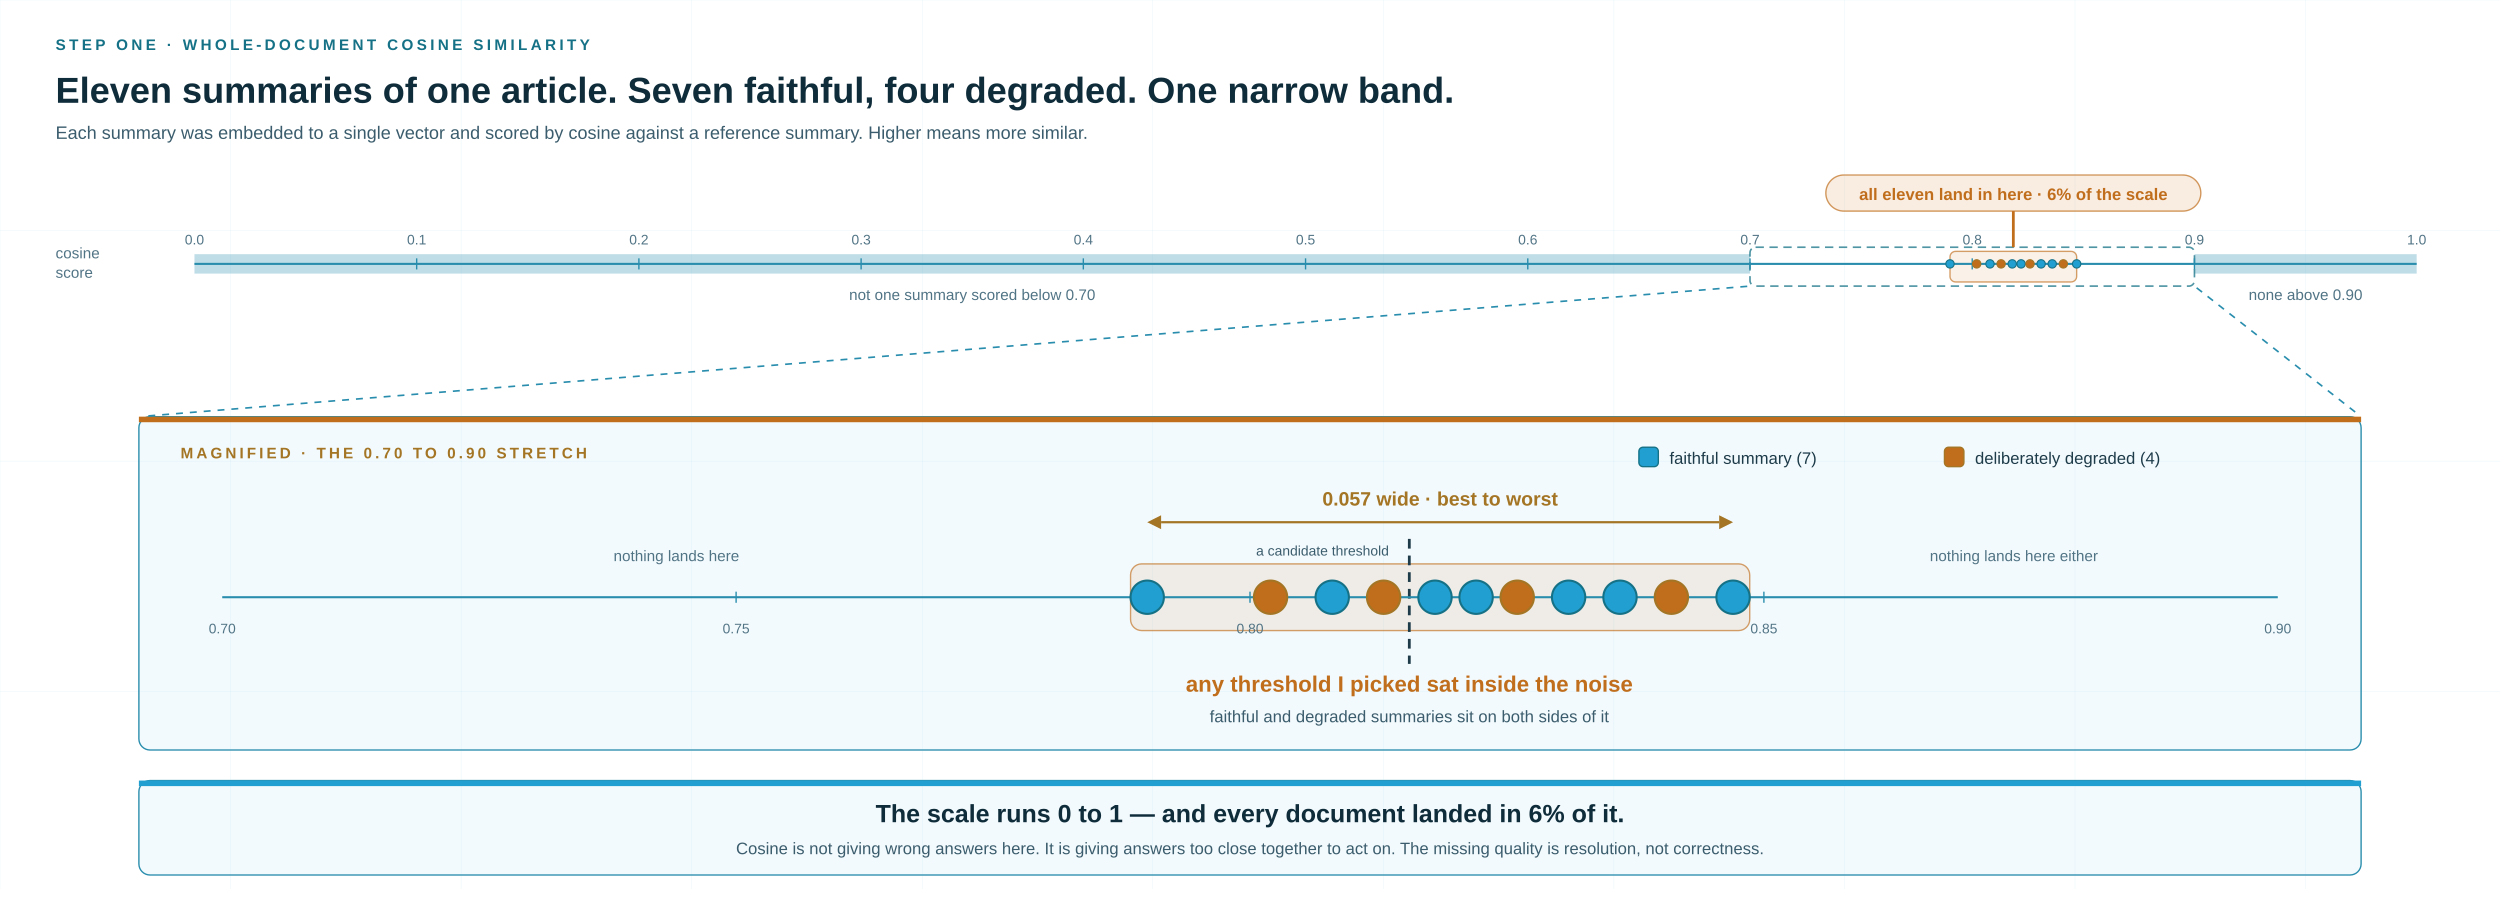
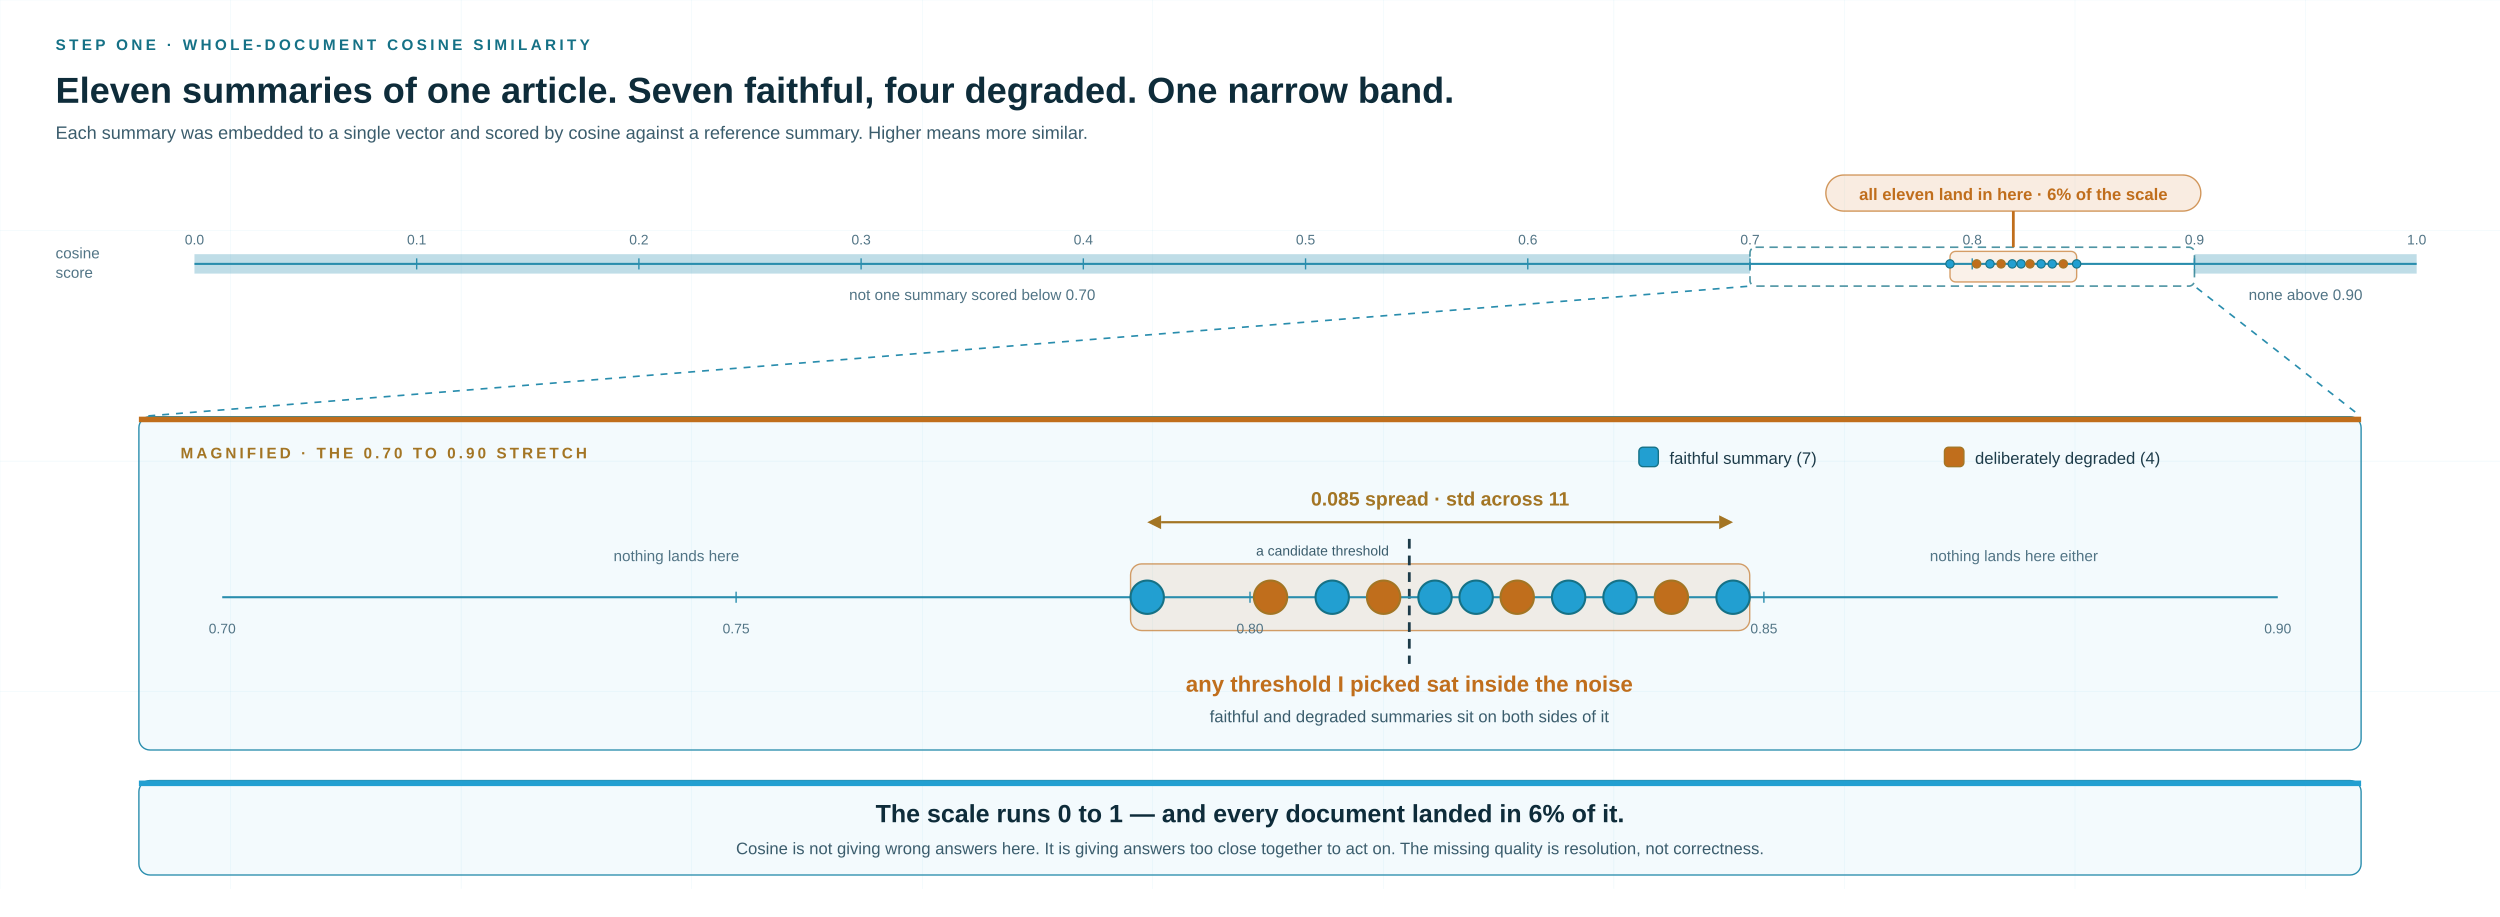
<svg xmlns="http://www.w3.org/2000/svg" viewBox="0 0 1800 660" preserveAspectRatio="xMidYMid meet">
  <style>
    .plate { fill: transparent; }
    .bg-grid { fill: none; stroke: #229fd1; stroke-opacity: 0.12; }
    .fg-1 { fill: #0e2c3a; }
    .fg-2 { fill: #1d3b49; }
    .fg-3 { fill: #3a5c6c; }
    .fg-4 { fill: #517485; }
    .accent-1 { fill: #229fd1; }
    .accent-2 { fill: #157186; }
    .warn-1 { fill: #c06e1c; }
    .warn-2 { fill: #a37524; }
    .card-cy { fill: #0096d1; fill-opacity: 0.05; stroke: #298dad; stroke-width: 1; }
    .bar-cy { fill: #229fd1; }
    .bar-or { fill: #c06e1c; }
    .axis-line { fill: none; stroke: #298dad; stroke-width: 1.5; }
    .axis-tick { fill: none; stroke: #298dad; stroke-width: 1; }
    .track-dim { fill: #298dad; fill-opacity: 0.30; }
    .band-warn { fill: #cf7725; fill-opacity: 0.10; stroke: #c06e1c; stroke-width: 1; stroke-opacity: 0.65; }
    .window-frame { fill: none; stroke: #157186; stroke-width: 1.2; stroke-dasharray: 6 4; stroke-opacity: 0.75; }
    .guide { fill: none; stroke: #298dad; stroke-width: 1.2; stroke-dasharray: 5 5; }
    .mark-cy { fill: #229fd1; stroke: #157186; stroke-width: 1.5; }
    .mark-or { fill: #c06e1c; stroke: #a37524; stroke-width: 1.5; }
    .mark-cy-s { fill: #229fd1; stroke: #157186; stroke-width: 0.8; }
    .mark-or-s { fill: #c06e1c; stroke: #a37524; stroke-width: 0.8; }
    .span-line { fill: none; stroke: #a37524; stroke-width: 1.6; }
    .span-head { fill: #a37524; }
    .threshold { fill: none; stroke: #1d3b49; stroke-width: 2; stroke-dasharray: 7 5; }
    .pill { fill: #cf7725; fill-opacity: 0.14; stroke: #c06e1c; stroke-width: 1; stroke-opacity: 0.7; }
    .leader { fill: #c06e1c; }
    .chip-cy { fill: #229fd1; stroke: #157186; stroke-width: 1; }
    .chip-or { fill: #c06e1c; stroke: #a37524; stroke-width: 1; }
    @media (prefers-color-scheme: dark) {
      .plate { fill: #0a1a24; }
      .bg-grid { fill: none; stroke: #2eabdd; stroke-opacity: 0.12; }
      .fg-1 { fill: #e6f3f9; }
      .fg-2 { fill: #b6d4e2; }
      .fg-3 { fill: #93b5c5; }
      .fg-4 { fill: #7a9dae; }
      .accent-1 { fill: #2eabdd; }
      .accent-2 { fill: #79d5ea; }
      .warn-1 { fill: #e3913f; }
      .warn-2 { fill: #dbad5c; }
      .card-cy { fill: #0096d1; fill-opacity: 0.05; stroke: #1f6b83; stroke-width: 1; }
      .bar-cy { fill: #2eabdd; }
      .bar-or { fill: #e3913f; }
      .axis-line { fill: none; stroke: #1f6b83; stroke-width: 1.5; }
      .axis-tick { fill: none; stroke: #1f6b83; stroke-width: 1; }
      .track-dim { fill: #1f6b83; fill-opacity: 0.30; }
      .band-warn { fill: #da8230; fill-opacity: 0.10; stroke: #e3913f; stroke-width: 1; stroke-opacity: 0.65; }
      .window-frame { fill: none; stroke: #79d5ea; stroke-width: 1.2; stroke-dasharray: 6 4; stroke-opacity: 0.75; }
      .guide { fill: none; stroke: #1f6b83; stroke-width: 1.2; stroke-dasharray: 5 5; }
      .mark-cy { fill: #2eabdd; stroke: #79d5ea; stroke-width: 1.5; }
      .mark-or { fill: #e3913f; stroke: #dbad5c; stroke-width: 1.5; }
      .mark-cy-s { fill: #2eabdd; stroke: #79d5ea; stroke-width: 0.8; }
      .mark-or-s { fill: #e3913f; stroke: #dbad5c; stroke-width: 0.8; }
      .span-line { fill: none; stroke: #dbad5c; stroke-width: 1.6; }
      .span-head { fill: #dbad5c; }
      .threshold { fill: none; stroke: #b6d4e2; stroke-width: 2; stroke-dasharray: 7 5; }
      .pill { fill: #da8230; fill-opacity: 0.14; stroke: #e3913f; stroke-width: 1; stroke-opacity: 0.7; }
      .leader { fill: #e3913f; }
      .chip-cy { fill: #2eabdd; stroke: #79d5ea; stroke-width: 1; }
      .chip-or { fill: #e3913f; stroke: #dbad5c; stroke-width: 1; }
    }
  </style>
  <rect x="0" y="0" width="1800" height="660" fill="transparent" />
  <defs>
    <pattern id="grid-pat-100" width="100" height="100" patternUnits="userSpaceOnUse">
      <path d="M 100 0 L 0 0 0 100" fill="none" stroke="red" stroke-width="0.6" />
    </pattern>
    <pattern id="grid-pat-20" width="20" height="20" patternUnits="userSpaceOnUse">
      <path d="M 20 0 L 0 0 0 20" fill="none" stroke="red" stroke-width="0.35" />
    </pattern>
    <pattern id="grid-pat-5" width="5" height="5" patternUnits="userSpaceOnUse">
      <path d="M 5 0 L 0 0 0 5" fill="none" stroke="red" stroke-width="0.15" />
    </pattern>
  </defs>
  <g id="grid-100" display="none">
    <rect x="0" y="0" width="1800" height="660" fill="url(#grid-pat-100)" />
  </g>
  <g id="grid-20" display="none">
    <rect x="0" y="0" width="1800" height="660" fill="url(#grid-pat-20)" />
  </g>
  <g id="grid-5" display="none">
    <rect x="0" y="0" width="1800" height="660" fill="url(#grid-pat-5)" />
  </g>
  <g id="guide-grid" display="none">
    <line x1="40" y1="0" x2="40" y2="660" stroke="red" stroke-width="0.5" />
    <line x1="140" y1="0" x2="140" y2="660" stroke="red" stroke-width="0.5" />
    <line x1="1740" y1="0" x2="1740" y2="660" stroke="red" stroke-width="0.5" />
    <line x1="1760" y1="0" x2="1760" y2="660" stroke="red" stroke-width="0.5" />
    <line x1="0" y1="190" x2="1800" y2="190" stroke="red" stroke-width="0.5" />
    <line x1="0" y1="300" x2="1800" y2="300" stroke="red" stroke-width="0.5" />
    <line x1="0" y1="430" x2="1800" y2="430" stroke="red" stroke-width="0.5" />
    <line x1="0" y1="540" x2="1800" y2="540" stroke="red" stroke-width="0.5" />
  </g>
  <g id="background">
    <rect class="plate" x="0" y="0" width="1800" height="660" />
    <g id="bg-texture" class="bg-grid">
      <line x1="0" y1="0" x2="0" y2="640.0" stroke-width="0.3" />
      <line x1="166" y1="0" x2="166" y2="640.0" stroke-width="0.3" />
      <line x1="332" y1="0" x2="332" y2="640.0" stroke-width="0.3" />
      <line x1="498" y1="0" x2="498" y2="640.0" stroke-width="0.3" />
      <line x1="664" y1="0" x2="664" y2="640.0" stroke-width="0.3" />
      <line x1="830" y1="0" x2="830" y2="640.0" stroke-width="0.3" />
      <line x1="996" y1="0" x2="996" y2="640.0" stroke-width="0.3" />
      <line x1="1162" y1="0" x2="1162" y2="640.0" stroke-width="0.3" />
      <line x1="1328" y1="0" x2="1328" y2="640.0" stroke-width="0.3" />
      <line x1="1494" y1="0" x2="1494" y2="640.0" stroke-width="0.3" />
      <line x1="1660" y1="0" x2="1660" y2="640.0" stroke-width="0.3" />
      <line x1="0" y1="0" x2="1800.0" y2="0" stroke-width="0.3" />
      <line x1="0" y1="166" x2="1800.0" y2="166" stroke-width="0.3" />
      <line x1="0" y1="332" x2="1800.0" y2="332" stroke-width="0.3" />
      <line x1="0" y1="498" x2="1800.0" y2="498" stroke-width="0.3" />
    </g>
    <g id="shape-unused-stretches">
      <rect class="track-dim" x="140.0" y="183.0" width="1120.0" height="14.0" />
      <rect class="track-dim" x="1580.0" y="183.0" width="160.0" height="14.0" />
    </g>
  </g>
  <g id="nodes">
    <g id="card-panel-magnified">
      <rect class="card-cy" x="100.0" y="300.0" width="1600.0" height="240.0" rx="8" />
      <rect class="bar-or" x="100.0" y="300.0" width="1600.0" height="4.0" />
      <rect class="band-warn" x="814.0" y="406.0" width="445.8" height="48.0" rx="8" />
    </g>
    <g id="shape-window-frame">
      <rect class="window-frame" x="1260.0" y="178.0" width="320.0" height="28.0" rx="4" />
    </g>
    <g id="shape-occupied-band">
      <rect class="band-warn" x="1404.0" y="181.0" width="91.2" height="22.0" rx="4" />
    </g>
    <g id="card-closing-band">
      <rect class="card-cy" x="100.0" y="562.0" width="1600.0" height="68.0" rx="8" />
      <rect class="bar-cy" x="100.0" y="562.0" width="1600.0" height="4.0" />
    </g>
  </g>
  <g id="connectors">
    <g id="guide-left">
      <path class="guide" d="M1258.01,206.16 L101.99,299.84" />
    </g>
    <g id="guide-right">
      <path class="guide" d="M1581.57,207.23 L1698.43,298.77" />
    </g>
    <g id="span-arrow">
      <path class="span-line" d="M836.00,376.00 L1237.80,376.00" />
      <polygon class="span-head" points="1247.80,376.00 1237.80,371.00 1237.80,381.00" />
      <polygon class="span-head" points="826.00,376.00 836.00,381.00 836.00,371.00" />
    </g>
    <g id="threshold-rule">
      <path class="threshold" d="M1014.70,388.00 L1014.70,478.00" />
    </g>
  </g>
  <g id="content">
    <g id="header">
      <text class="accent-2" x="40" y="36" font-family="Segoe UI, Arial, sans-serif" font-size="11" font-weight="700" letter-spacing="2.4">STEP ONE · WHOLE‑DOCUMENT COSINE SIMILARITY</text>
      <text class="fg-1" x="40" y="74" font-family="Segoe UI, Arial, sans-serif" font-size="26" font-weight="700">Eleven summaries of one article. Seven faithful, four degraded. One narrow band.</text>
      <text class="fg-3" x="40" y="100" font-family="Segoe UI, Arial, sans-serif" font-size="13">Each summary was embedded to a single vector and scored by cosine against a reference summary. Higher means more similar.</text>
    </g>
    <g id="scale-full-axis">
      <text class="fg-4" x="40" y="186" font-family="Segoe UI, Arial, sans-serif" font-size="11">cosine</text>
      <text class="fg-4" x="40" y="200" font-family="Segoe UI, Arial, sans-serif" font-size="11">score</text>
      <line class="axis-line" x1="140.0" y1="190.0" x2="1740.0" y2="190.0" />
      <line class="axis-tick" x1="300.0" y1="186.0" x2="300.0" y2="194.0" />
      <line class="axis-tick" x1="460.0" y1="186.0" x2="460.0" y2="194.0" />
      <line class="axis-tick" x1="620.0" y1="186.0" x2="620.0" y2="194.0" />
      <line class="axis-tick" x1="780.0" y1="186.0" x2="780.0" y2="194.0" />
      <line class="axis-tick" x1="940.0" y1="186.0" x2="940.0" y2="194.0" />
      <line class="axis-tick" x1="1100.0" y1="186.0" x2="1100.0" y2="194.0" />
      <line class="axis-tick" x1="1260.0" y1="186.0" x2="1260.0" y2="194.0" />
      <line class="axis-tick" x1="1420.0" y1="186.0" x2="1420.0" y2="194.0" />
      <line class="axis-tick" x1="1580.0" y1="186.0" x2="1580.0" y2="194.0" />
      <text class="fg-4" x="140" y="176" font-family="Segoe UI, Arial, sans-serif" font-size="10" text-anchor="middle">0.0</text>
      <text class="fg-4" x="300" y="176" font-family="Segoe UI, Arial, sans-serif" font-size="10" text-anchor="middle">0.1</text>
      <text class="fg-4" x="460" y="176" font-family="Segoe UI, Arial, sans-serif" font-size="10" text-anchor="middle">0.2</text>
      <text class="fg-4" x="620" y="176" font-family="Segoe UI, Arial, sans-serif" font-size="10" text-anchor="middle">0.3</text>
      <text class="fg-4" x="780" y="176" font-family="Segoe UI, Arial, sans-serif" font-size="10" text-anchor="middle">0.4</text>
      <text class="fg-4" x="940" y="176" font-family="Segoe UI, Arial, sans-serif" font-size="10" text-anchor="middle">0.5</text>
      <text class="fg-4" x="1100" y="176" font-family="Segoe UI, Arial, sans-serif" font-size="10" text-anchor="middle">0.6</text>
      <text class="fg-4" x="1260" y="176" font-family="Segoe UI, Arial, sans-serif" font-size="10" text-anchor="middle">0.7</text>
      <text class="fg-4" x="1420" y="176" font-family="Segoe UI, Arial, sans-serif" font-size="10" text-anchor="middle">0.8</text>
      <text class="fg-4" x="1580" y="176" font-family="Segoe UI, Arial, sans-serif" font-size="10" text-anchor="middle">0.9</text>
      <text class="fg-4" x="1740" y="176" font-family="Segoe UI, Arial, sans-serif" font-size="10" text-anchor="middle">1.0</text>
      <text class="fg-4" x="700" y="216" font-family="Segoe UI, Arial, sans-serif" font-size="11" text-anchor="middle">not one summary scored below 0.70</text>
      <text class="fg-4" x="1660" y="216" font-family="Segoe UI, Arial, sans-serif" font-size="11" text-anchor="middle">none above 0.90</text>
    </g>
    <g id="markers-full">
      <circle class="mark-cy-s" cx="1404.0" cy="190.0" r="3.0" />
      <circle class="mark-or-s" cx="1423.2" cy="190.0" r="3.0" />
      <circle class="mark-cy-s" cx="1432.8" cy="190.0" r="3.0" />
      <circle class="mark-or-s" cx="1440.8" cy="190.0" r="3.0" />
      <circle class="mark-cy-s" cx="1448.8" cy="190.0" r="3.0" />
      <circle class="mark-cy-s" cx="1455.2" cy="190.0" r="3.0" />
      <circle class="mark-or-s" cx="1461.6" cy="190.0" r="3.0" />
      <circle class="mark-cy-s" cx="1469.6" cy="190.0" r="3.0" />
      <circle class="mark-cy-s" cx="1477.6" cy="190.0" r="3.0" />
      <circle class="mark-or-s" cx="1485.6" cy="190.0" r="3.0" />
      <circle class="mark-cy-s" cx="1495.2" cy="190.0" r="3.0" />
    </g>
    <g id="panel-labels">
      <text class="warn-2" x="130" y="330" font-family="Segoe UI, Arial, sans-serif" font-size="11" font-weight="700" letter-spacing="2.2">MAGNIFIED · THE 0.70 TO 0.90 STRETCH</text>
      <rect class="chip-cy" x="1180.0" y="322.0" width="14.0" height="14.0" rx="3" />
      <text class="fg-2" x="1202" y="334" font-family="Segoe UI, Arial, sans-serif" font-size="12">faithful summary (7)</text>
      <rect class="chip-or" x="1400.0" y="322.0" width="14.0" height="14.0" rx="3" />
      <text class="fg-2" x="1422" y="334" font-family="Segoe UI, Arial, sans-serif" font-size="12">deliberately degraded (4)</text>
-       <text class="warn-2" x="1036.9" y="364" font-family="Segoe UI, Arial, sans-serif" font-size="14" font-weight="700" text-anchor="middle">0.057 wide · best to worst</text>
+       <text class="warn-2" x="1036.9" y="364" font-family="Segoe UI, Arial, sans-serif" font-size="14" font-weight="700" text-anchor="middle">0.085 spread · std across 11</text>
      <text class="fg-3" x="1000" y="400" font-family="Segoe UI, Arial, sans-serif" font-size="10" text-anchor="end">a candidate threshold</text>
      <text class="fg-4" x="487" y="404" font-family="Segoe UI, Arial, sans-serif" font-size="11" text-anchor="middle">nothing lands here</text>
      <text class="fg-4" x="1450" y="404" font-family="Segoe UI, Arial, sans-serif" font-size="11" text-anchor="middle">nothing lands here either</text>
    </g>
    <g id="panel-axis">
      <line class="axis-line" x1="160.0" y1="430.0" x2="1640.0" y2="430.0" />
      <line class="axis-tick" x1="530.0" y1="426.0" x2="530.0" y2="434.0" />
      <line class="axis-tick" x1="900.0" y1="426.0" x2="900.0" y2="434.0" />
      <line class="axis-tick" x1="1270.0" y1="426.0" x2="1270.0" y2="434.0" />
      <text class="fg-4" x="160" y="456" font-family="Segoe UI, Arial, sans-serif" font-size="10" text-anchor="middle">0.70</text>
      <text class="fg-4" x="530" y="456" font-family="Segoe UI, Arial, sans-serif" font-size="10" text-anchor="middle">0.75</text>
      <text class="fg-4" x="900" y="456" font-family="Segoe UI, Arial, sans-serif" font-size="10" text-anchor="middle">0.80</text>
      <text class="fg-4" x="1270" y="456" font-family="Segoe UI, Arial, sans-serif" font-size="10" text-anchor="middle">0.85</text>
      <text class="fg-4" x="1640" y="456" font-family="Segoe UI, Arial, sans-serif" font-size="10" text-anchor="middle">0.90</text>
    </g>
    <g id="markers-magnified">
      <circle class="mark-cy" cx="826.0" cy="430.0" r="12.0" />
      <circle class="mark-or" cx="914.8" cy="430.0" r="12.0" />
      <circle class="mark-cy" cx="959.2" cy="430.0" r="12.0" />
      <circle class="mark-or" cx="996.2" cy="430.0" r="12.0" />
      <circle class="mark-cy" cx="1033.2" cy="430.0" r="12.0" />
      <circle class="mark-cy" cx="1062.8" cy="430.0" r="12.0" />
      <circle class="mark-or" cx="1092.4" cy="430.0" r="12.0" />
      <circle class="mark-cy" cx="1129.4" cy="430.0" r="12.0" />
      <circle class="mark-cy" cx="1166.4" cy="430.0" r="12.0" />
      <circle class="mark-or" cx="1203.4" cy="430.0" r="12.0" />
      <circle class="mark-cy" cx="1247.8" cy="430.0" r="12.0" />
    </g>
    <g id="closing-text">
      <text class="fg-1" x="900" y="592" font-family="Segoe UI, Arial, sans-serif" font-size="18" font-weight="700" text-anchor="middle">The scale runs 0 to 1 — and every document landed in 6% of it.</text>
      <text class="fg-3" x="900" y="615" font-family="Segoe UI, Arial, sans-serif" font-size="12" text-anchor="middle">Cosine is not giving wrong answers here. It is giving answers too close together to act on. The missing quality is resolution, not correctness.</text>
    </g>
  </g>
  <g id="callouts">
    <g id="callout-smudge">
      <rect class="pill" x="1314.6" y="126.0" width="270.0" height="26.0" rx="13" />
      <text class="warn-1" x="1449.6" y="144" font-family="Segoe UI, Arial, sans-serif" font-size="12" font-weight="700" text-anchor="middle">all eleven land in here · 6% of the scale</text>
      <rect class="leader" x="1448.6" y="152.0" width="2.0" height="26.0" />
    </g>
    <g id="callout-threshold">
      <text class="warn-1" x="1014.7" y="498" font-family="Segoe UI, Arial, sans-serif" font-size="16" font-weight="700" text-anchor="middle">any threshold I picked sat inside the noise</text>
      <text class="fg-3" x="1014.7" y="520" font-family="Segoe UI, Arial, sans-serif" font-size="12" text-anchor="middle">faithful and degraded summaries sit on both sides of it</text>
    </g>
  </g>
</svg>
